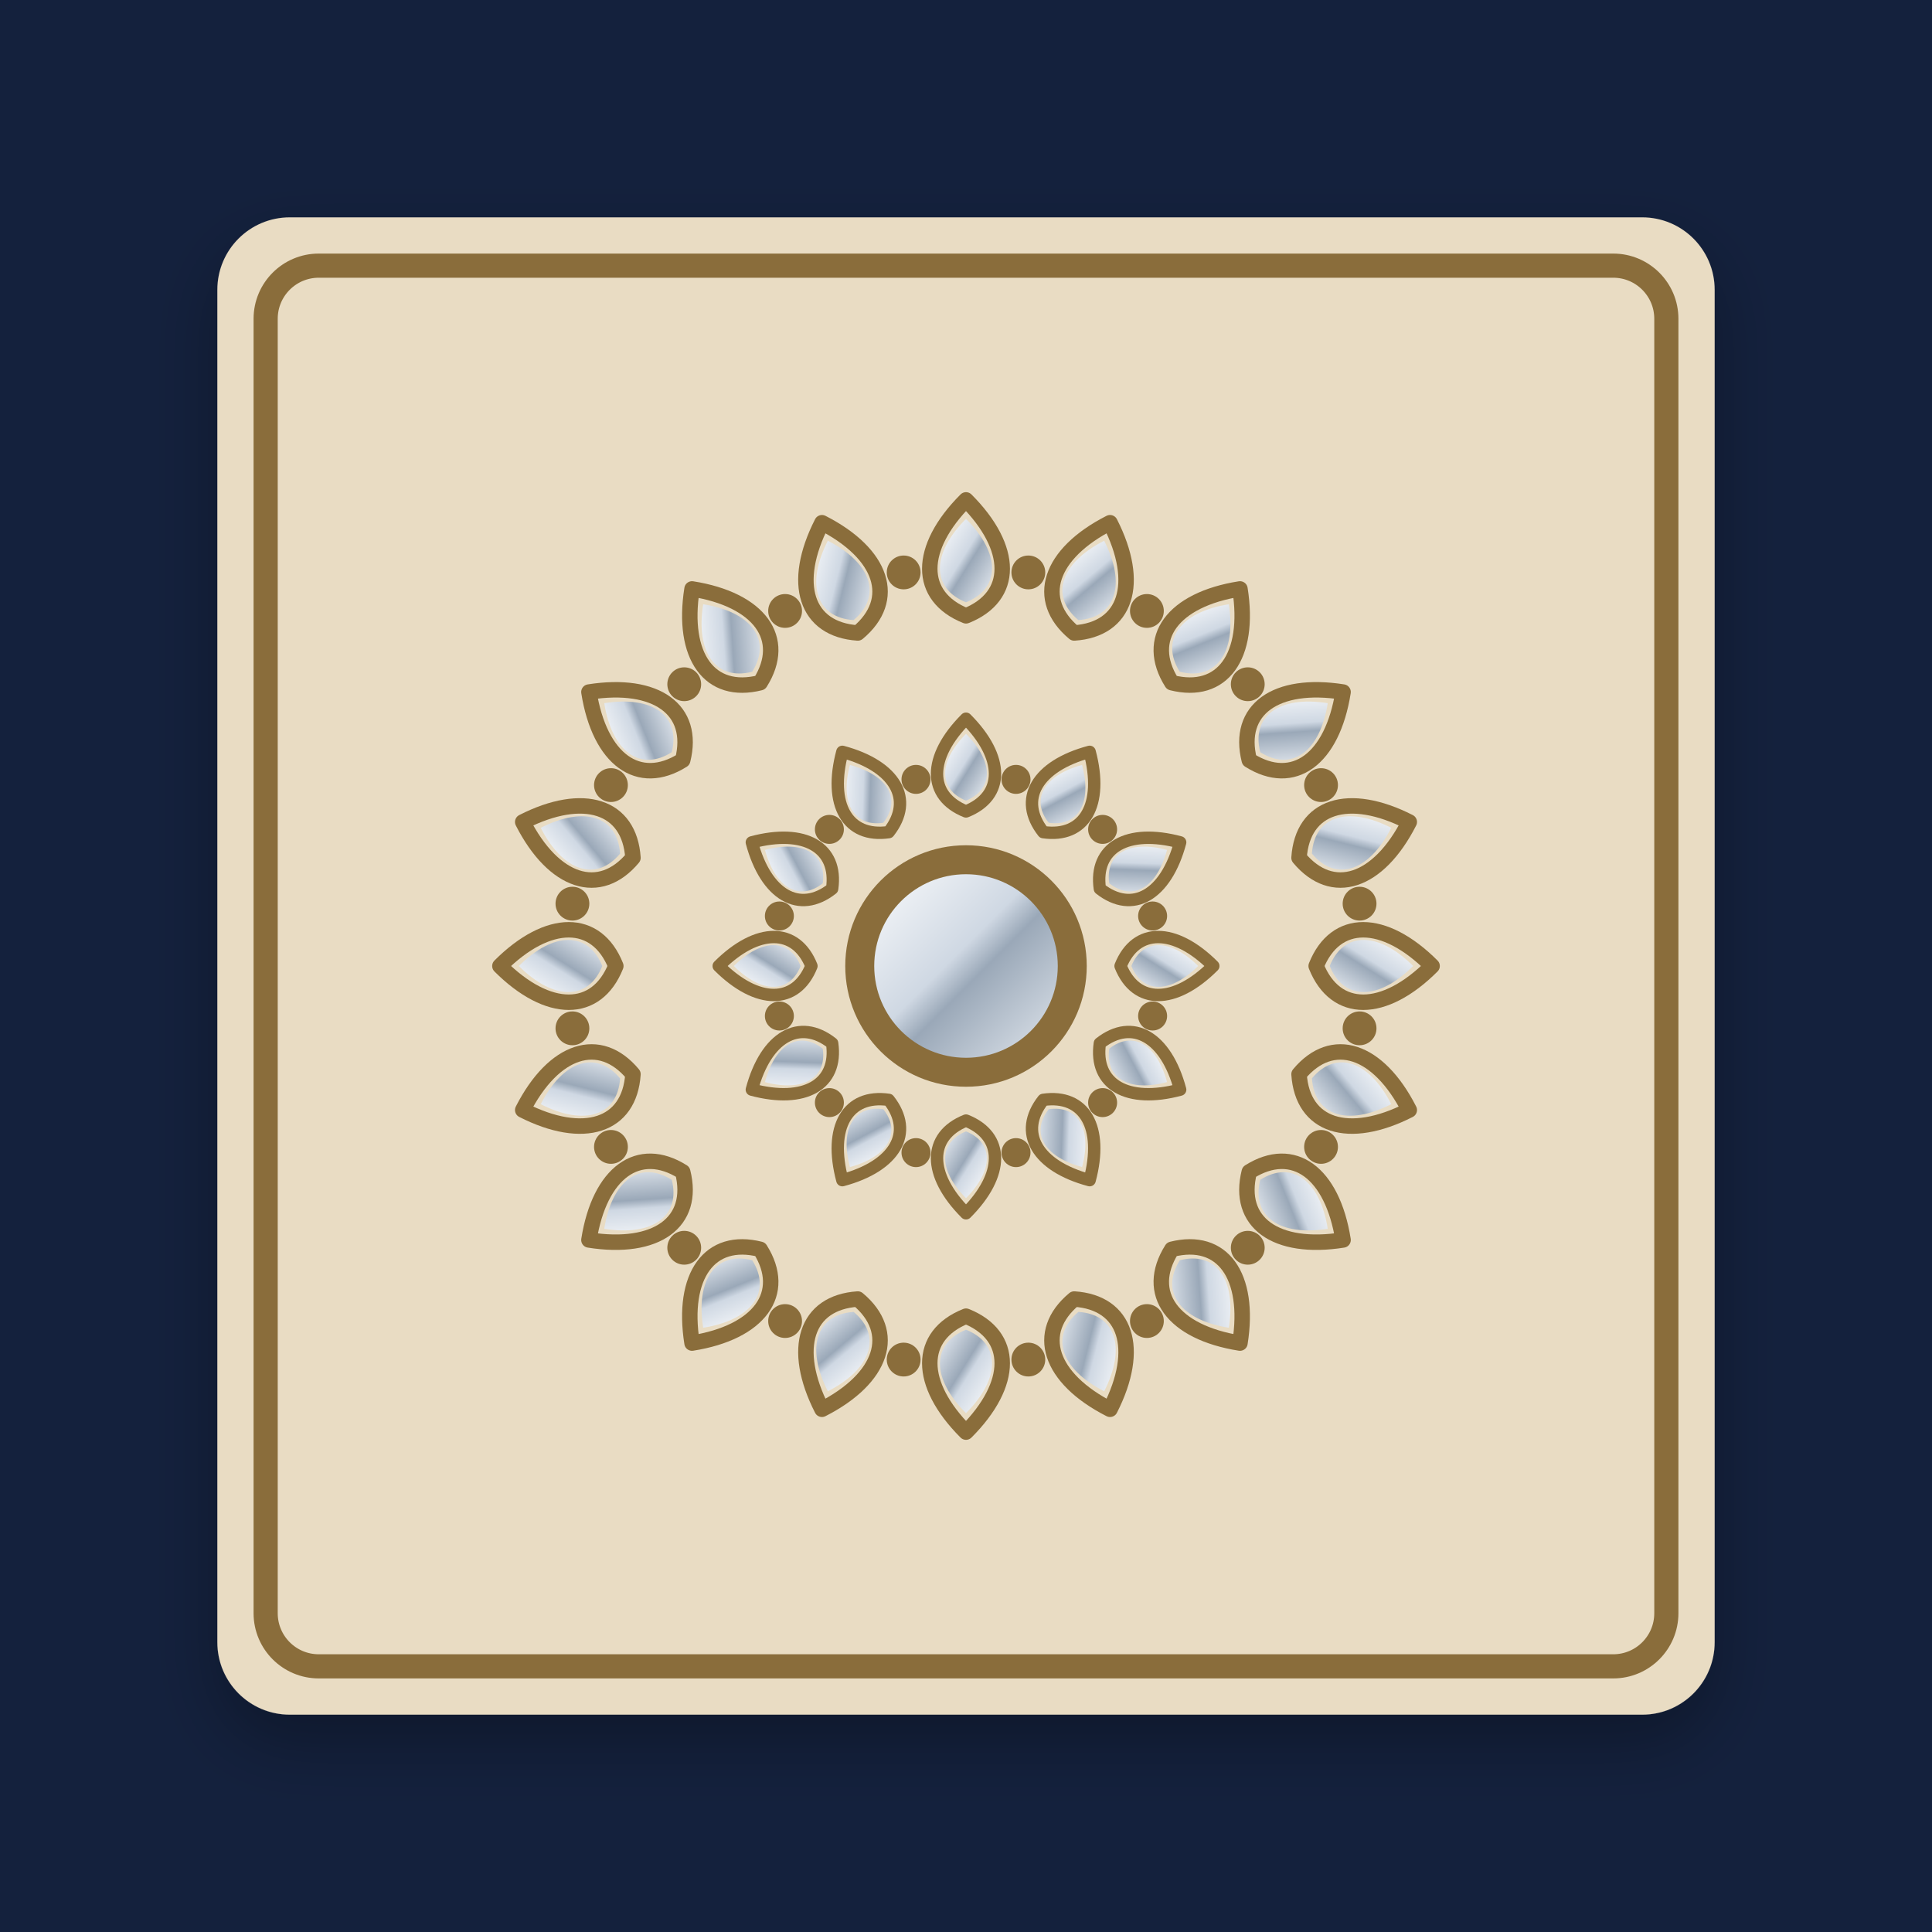
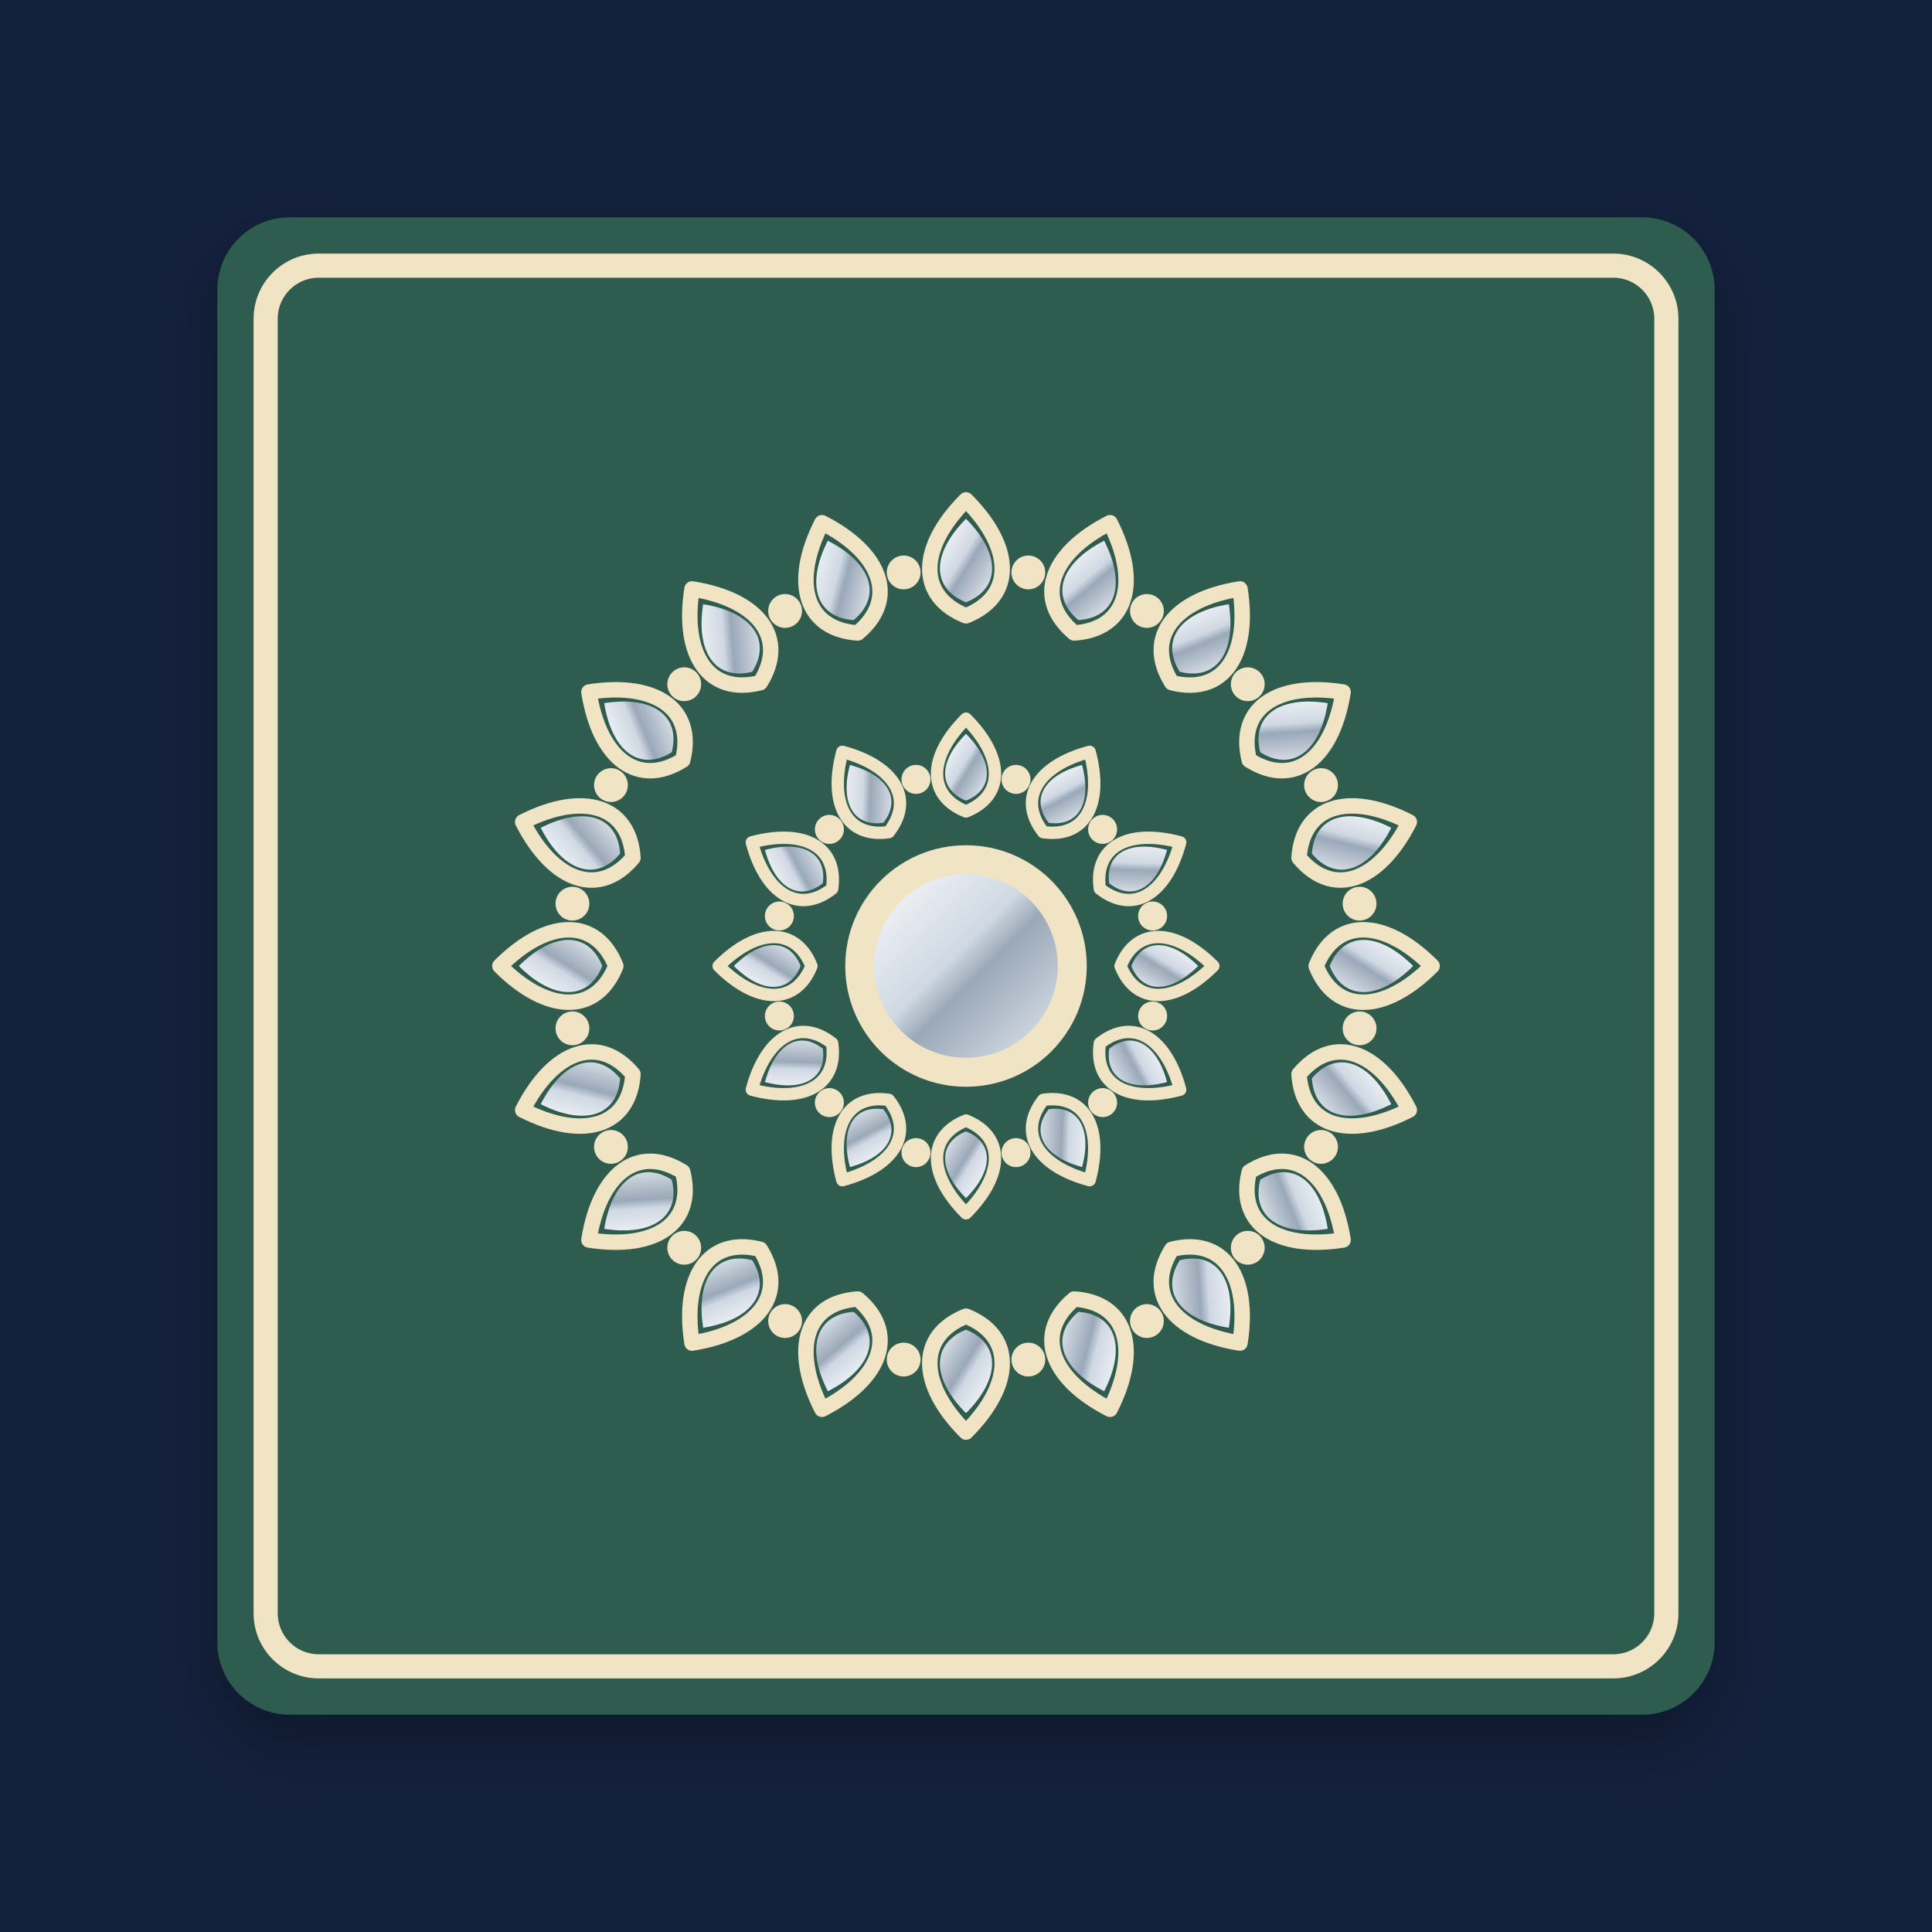
<svg xmlns="http://www.w3.org/2000/svg" viewBox="0 0 800 800" width="800" height="800">
  <defs>
    <linearGradient id="mirror" x1="0" y1="0" x2="1" y2="1">
      <stop offset="0" stop-color="#ffffff" />
      <stop offset="0.45" stop-color="#cfd8e3" />
      <stop offset="0.55" stop-color="#9aa8b8" />
      <stop offset="1" stop-color="#eef2f7" />
    </linearGradient>
    <filter id="shadow" x="-10%" y="-10%" width="120%" height="120%">
      <feDropShadow dx="0" dy="12" stdDeviation="14" flood-opacity="0.28" />
    </filter>
  </defs>
  <rect width="800" height="800" fill="#14213d" />
  <g filter="url(#shadow)">
-     <rect x="90" y="90" width="620" height="620" rx="30" fill="#e9dcc3" />
-     <rect x="110" y="110" width="580" height="580" rx="22" fill="none" stroke="#8a6d3b" stroke-width="10" />
+     <rect x="90" y="90" width="620" height="620" rx="30" fill="#2f5d50" />
+     <rect x="110" y="110" width="580" height="580" rx="22" fill="none" stroke="#f1e4c4" stroke-width="10" />
  </g>
  <g transform="translate(480,400) rotate(90)">
-     <path d="M0,-22.4 C16,-6.4 16,9.6 0,16 C-16,9.6 -16,-6.4 0,-22.4Z" fill="none" stroke="#8a6d3b" stroke-width="5.12" stroke-linejoin="round" />
+     <path d="M0,-22.4 C16,-6.4 16,9.6 0,16 C-16,9.6 -16,-6.4 0,-22.4Z" fill="none" stroke="#f1e4c4" stroke-width="5.12" stroke-linejoin="round" />
    <path d="M0,-22.4 C16,-6.4 16,9.6 0,16 C-16,9.6 -16,-6.4 0,-22.4Z" fill="url(#mirror)" transform="scale(0.72)" />
  </g>
-   <circle cx="477.274" cy="420.706" r="6" fill="#8a6d3b" />
+   <circle cx="477.274" cy="420.706" r="6" fill="#f1e4c4" />
  <g transform="translate(469.282,440) rotate(120)">
-     <path d="M0,-22.4 C16,-6.4 16,9.6 0,16 C-16,9.6 -16,-6.4 0,-22.4Z" fill="none" stroke="#8a6d3b" stroke-width="5.12" stroke-linejoin="round" />
+     <path d="M0,-22.4 C16,-6.4 16,9.6 0,16 C-16,9.6 -16,-6.4 0,-22.4Z" fill="none" stroke="#f1e4c4" stroke-width="5.12" stroke-linejoin="round" />
    <path d="M0,-22.4 C16,-6.4 16,9.6 0,16 C-16,9.6 -16,-6.4 0,-22.4Z" fill="url(#mirror)" transform="scale(0.72)" />
  </g>
-   <circle cx="456.569" cy="456.569" r="6" fill="#8a6d3b" />
+   <circle cx="456.569" cy="456.569" r="6" fill="#f1e4c4" />
  <g transform="translate(440,469.282) rotate(150)">
-     <path d="M0,-22.4 C16,-6.4 16,9.6 0,16 C-16,9.6 -16,-6.4 0,-22.4Z" fill="none" stroke="#8a6d3b" stroke-width="5.12" stroke-linejoin="round" />
+     <path d="M0,-22.4 C16,-6.4 16,9.6 0,16 C-16,9.6 -16,-6.4 0,-22.4Z" fill="none" stroke="#f1e4c4" stroke-width="5.12" stroke-linejoin="round" />
    <path d="M0,-22.4 C16,-6.4 16,9.6 0,16 C-16,9.6 -16,-6.4 0,-22.4Z" fill="url(#mirror)" transform="scale(0.72)" />
  </g>
-   <circle cx="420.706" cy="477.274" r="6" fill="#8a6d3b" />
+   <circle cx="420.706" cy="477.274" r="6" fill="#f1e4c4" />
  <g transform="translate(400,480) rotate(180)">
-     <path d="M0,-22.4 C16,-6.4 16,9.6 0,16 C-16,9.6 -16,-6.4 0,-22.4Z" fill="none" stroke="#8a6d3b" stroke-width="5.12" stroke-linejoin="round" />
+     <path d="M0,-22.4 C16,-6.4 16,9.6 0,16 C-16,9.6 -16,-6.4 0,-22.4Z" fill="none" stroke="#f1e4c4" stroke-width="5.12" stroke-linejoin="round" />
    <path d="M0,-22.4 C16,-6.4 16,9.6 0,16 C-16,9.6 -16,-6.4 0,-22.4Z" fill="url(#mirror)" transform="scale(0.72)" />
  </g>
-   <circle cx="379.294" cy="477.274" r="6" fill="#8a6d3b" />
+   <circle cx="379.294" cy="477.274" r="6" fill="#f1e4c4" />
  <g transform="translate(360,469.282) rotate(210)">
-     <path d="M0,-22.4 C16,-6.4 16,9.6 0,16 C-16,9.6 -16,-6.4 0,-22.4Z" fill="none" stroke="#8a6d3b" stroke-width="5.12" stroke-linejoin="round" />
+     <path d="M0,-22.4 C16,-6.4 16,9.6 0,16 C-16,9.6 -16,-6.4 0,-22.4Z" fill="none" stroke="#f1e4c4" stroke-width="5.12" stroke-linejoin="round" />
    <path d="M0,-22.4 C16,-6.4 16,9.6 0,16 C-16,9.6 -16,-6.4 0,-22.4Z" fill="url(#mirror)" transform="scale(0.72)" />
  </g>
-   <circle cx="343.431" cy="456.569" r="6" fill="#8a6d3b" />
+   <circle cx="343.431" cy="456.569" r="6" fill="#f1e4c4" />
  <g transform="translate(330.718,440) rotate(240)">
-     <path d="M0,-22.4 C16,-6.4 16,9.6 0,16 C-16,9.6 -16,-6.4 0,-22.4Z" fill="none" stroke="#8a6d3b" stroke-width="5.12" stroke-linejoin="round" />
+     <path d="M0,-22.4 C16,-6.4 16,9.6 0,16 C-16,9.6 -16,-6.4 0,-22.4Z" fill="none" stroke="#f1e4c4" stroke-width="5.12" stroke-linejoin="round" />
    <path d="M0,-22.4 C16,-6.4 16,9.6 0,16 C-16,9.6 -16,-6.4 0,-22.4Z" fill="url(#mirror)" transform="scale(0.72)" />
  </g>
-   <circle cx="322.726" cy="420.706" r="6" fill="#8a6d3b" />
+   <circle cx="322.726" cy="420.706" r="6" fill="#f1e4c4" />
  <g transform="translate(320,400) rotate(270)">
-     <path d="M0,-22.4 C16,-6.4 16,9.6 0,16 C-16,9.6 -16,-6.4 0,-22.4Z" fill="none" stroke="#8a6d3b" stroke-width="5.12" stroke-linejoin="round" />
+     <path d="M0,-22.4 C16,-6.4 16,9.6 0,16 C-16,9.6 -16,-6.4 0,-22.4Z" fill="none" stroke="#f1e4c4" stroke-width="5.12" stroke-linejoin="round" />
    <path d="M0,-22.4 C16,-6.4 16,9.6 0,16 C-16,9.6 -16,-6.4 0,-22.4Z" fill="url(#mirror)" transform="scale(0.72)" />
  </g>
-   <circle cx="322.726" cy="379.294" r="6" fill="#8a6d3b" />
+   <circle cx="322.726" cy="379.294" r="6" fill="#f1e4c4" />
  <g transform="translate(330.718,360) rotate(300)">
-     <path d="M0,-22.4 C16,-6.4 16,9.6 0,16 C-16,9.6 -16,-6.4 0,-22.4Z" fill="none" stroke="#8a6d3b" stroke-width="5.12" stroke-linejoin="round" />
+     <path d="M0,-22.4 C16,-6.4 16,9.6 0,16 C-16,9.6 -16,-6.4 0,-22.4Z" fill="none" stroke="#f1e4c4" stroke-width="5.12" stroke-linejoin="round" />
    <path d="M0,-22.4 C16,-6.4 16,9.6 0,16 C-16,9.6 -16,-6.4 0,-22.4Z" fill="url(#mirror)" transform="scale(0.72)" />
  </g>
-   <circle cx="343.431" cy="343.431" r="6" fill="#8a6d3b" />
+   <circle cx="343.431" cy="343.431" r="6" fill="#f1e4c4" />
  <g transform="translate(360,330.718) rotate(330)">
-     <path d="M0,-22.4 C16,-6.4 16,9.6 0,16 C-16,9.6 -16,-6.4 0,-22.4Z" fill="none" stroke="#8a6d3b" stroke-width="5.12" stroke-linejoin="round" />
+     <path d="M0,-22.4 C16,-6.4 16,9.6 0,16 C-16,9.6 -16,-6.4 0,-22.4Z" fill="none" stroke="#f1e4c4" stroke-width="5.12" stroke-linejoin="round" />
    <path d="M0,-22.4 C16,-6.4 16,9.6 0,16 C-16,9.6 -16,-6.4 0,-22.4Z" fill="url(#mirror)" transform="scale(0.72)" />
  </g>
-   <circle cx="379.294" cy="322.726" r="6" fill="#8a6d3b" />
+   <circle cx="379.294" cy="322.726" r="6" fill="#f1e4c4" />
  <g transform="translate(400,320) rotate(360)">
-     <path d="M0,-22.4 C16,-6.4 16,9.6 0,16 C-16,9.6 -16,-6.4 0,-22.4Z" fill="none" stroke="#8a6d3b" stroke-width="5.12" stroke-linejoin="round" />
+     <path d="M0,-22.4 C16,-6.4 16,9.6 0,16 C-16,9.6 -16,-6.4 0,-22.4Z" fill="none" stroke="#f1e4c4" stroke-width="5.12" stroke-linejoin="round" />
    <path d="M0,-22.4 C16,-6.4 16,9.6 0,16 C-16,9.6 -16,-6.4 0,-22.4Z" fill="url(#mirror)" transform="scale(0.72)" />
  </g>
-   <circle cx="420.706" cy="322.726" r="6" fill="#8a6d3b" />
+   <circle cx="420.706" cy="322.726" r="6" fill="#f1e4c4" />
  <g transform="translate(440,330.718) rotate(390)">
-     <path d="M0,-22.4 C16,-6.4 16,9.6 0,16 C-16,9.6 -16,-6.4 0,-22.4Z" fill="none" stroke="#8a6d3b" stroke-width="5.12" stroke-linejoin="round" />
+     <path d="M0,-22.4 C16,-6.4 16,9.6 0,16 C-16,9.6 -16,-6.4 0,-22.4Z" fill="none" stroke="#f1e4c4" stroke-width="5.12" stroke-linejoin="round" />
    <path d="M0,-22.4 C16,-6.4 16,9.6 0,16 C-16,9.6 -16,-6.4 0,-22.4Z" fill="url(#mirror)" transform="scale(0.72)" />
  </g>
-   <circle cx="456.569" cy="343.431" r="6" fill="#8a6d3b" />
+   <circle cx="456.569" cy="343.431" r="6" fill="#f1e4c4" />
  <g transform="translate(469.282,360) rotate(420)">
-     <path d="M0,-22.4 C16,-6.4 16,9.6 0,16 C-16,9.6 -16,-6.4 0,-22.4Z" fill="none" stroke="#8a6d3b" stroke-width="5.12" stroke-linejoin="round" />
+     <path d="M0,-22.4 C16,-6.4 16,9.6 0,16 C-16,9.6 -16,-6.4 0,-22.4Z" fill="none" stroke="#f1e4c4" stroke-width="5.12" stroke-linejoin="round" />
    <path d="M0,-22.4 C16,-6.4 16,9.6 0,16 C-16,9.6 -16,-6.4 0,-22.4Z" fill="url(#mirror)" transform="scale(0.72)" />
  </g>
-   <circle cx="477.274" cy="379.294" r="6" fill="#8a6d3b" />
+   <circle cx="477.274" cy="379.294" r="6" fill="#f1e4c4" />
  <g transform="translate(565,400) rotate(90)">
-     <path d="M0,-28 C20,-8 20,12 0,20 C-20,12 -20,-8 0,-28Z" fill="none" stroke="#8a6d3b" stroke-width="6.4" stroke-linejoin="round" />
+     <path d="M0,-28 C20,-8 20,12 0,20 C-20,12 -20,-8 0,-28Z" fill="none" stroke="#f1e4c4" stroke-width="6.4" stroke-linejoin="round" />
    <path d="M0,-28 C20,-8 20,12 0,20 C-20,12 -20,-8 0,-28Z" fill="url(#mirror)" transform="scale(0.72)" />
  </g>
-   <circle cx="562.969" cy="425.812" r="7" fill="#8a6d3b" />
+   <circle cx="562.969" cy="425.812" r="7" fill="#f1e4c4" />
  <g transform="translate(556.9243,450.9878) rotate(108)">
-     <path d="M0,-28 C20,-8 20,12 0,20 C-20,12 -20,-8 0,-28Z" fill="none" stroke="#8a6d3b" stroke-width="6.4" stroke-linejoin="round" />
+     <path d="M0,-28 C20,-8 20,12 0,20 C-20,12 -20,-8 0,-28Z" fill="none" stroke="#f1e4c4" stroke-width="6.4" stroke-linejoin="round" />
    <path d="M0,-28 C20,-8 20,12 0,20 C-20,12 -20,-8 0,-28Z" fill="url(#mirror)" transform="scale(0.72)" />
  </g>
-   <circle cx="547.016" cy="474.908" r="7" fill="#8a6d3b" />
+   <circle cx="547.016" cy="474.908" r="7" fill="#f1e4c4" />
  <g transform="translate(533.4878,496.9846) rotate(126)">
-     <path d="M0,-28 C20,-8 20,12 0,20 C-20,12 -20,-8 0,-28Z" fill="none" stroke="#8a6d3b" stroke-width="6.4" stroke-linejoin="round" />
+     <path d="M0,-28 C20,-8 20,12 0,20 C-20,12 -20,-8 0,-28Z" fill="none" stroke="#f1e4c4" stroke-width="6.4" stroke-linejoin="round" />
    <path d="M0,-28 C20,-8 20,12 0,20 C-20,12 -20,-8 0,-28Z" fill="url(#mirror)" transform="scale(0.72)" />
  </g>
-   <circle cx="516.673" cy="516.673" r="7" fill="#8a6d3b" />
+   <circle cx="516.673" cy="516.673" r="7" fill="#f1e4c4" />
  <g transform="translate(496.9846,533.4878) rotate(144)">
-     <path d="M0,-28 C20,-8 20,12 0,20 C-20,12 -20,-8 0,-28Z" fill="none" stroke="#8a6d3b" stroke-width="6.4" stroke-linejoin="round" />
+     <path d="M0,-28 C20,-8 20,12 0,20 C-20,12 -20,-8 0,-28Z" fill="none" stroke="#f1e4c4" stroke-width="6.4" stroke-linejoin="round" />
    <path d="M0,-28 C20,-8 20,12 0,20 C-20,12 -20,-8 0,-28Z" fill="url(#mirror)" transform="scale(0.72)" />
  </g>
-   <circle cx="474.908" cy="547.016" r="7" fill="#8a6d3b" />
+   <circle cx="474.908" cy="547.016" r="7" fill="#f1e4c4" />
  <g transform="translate(450.9878,556.9243) rotate(162)">
-     <path d="M0,-28 C20,-8 20,12 0,20 C-20,12 -20,-8 0,-28Z" fill="none" stroke="#8a6d3b" stroke-width="6.4" stroke-linejoin="round" />
+     <path d="M0,-28 C20,-8 20,12 0,20 C-20,12 -20,-8 0,-28Z" fill="none" stroke="#f1e4c4" stroke-width="6.4" stroke-linejoin="round" />
    <path d="M0,-28 C20,-8 20,12 0,20 C-20,12 -20,-8 0,-28Z" fill="url(#mirror)" transform="scale(0.72)" />
  </g>
-   <circle cx="425.812" cy="562.969" r="7" fill="#8a6d3b" />
+   <circle cx="425.812" cy="562.969" r="7" fill="#f1e4c4" />
  <g transform="translate(400,565) rotate(180)">
-     <path d="M0,-28 C20,-8 20,12 0,20 C-20,12 -20,-8 0,-28Z" fill="none" stroke="#8a6d3b" stroke-width="6.4" stroke-linejoin="round" />
+     <path d="M0,-28 C20,-8 20,12 0,20 C-20,12 -20,-8 0,-28Z" fill="none" stroke="#f1e4c4" stroke-width="6.4" stroke-linejoin="round" />
    <path d="M0,-28 C20,-8 20,12 0,20 C-20,12 -20,-8 0,-28Z" fill="url(#mirror)" transform="scale(0.72)" />
  </g>
-   <circle cx="374.188" cy="562.969" r="7" fill="#8a6d3b" />
+   <circle cx="374.188" cy="562.969" r="7" fill="#f1e4c4" />
  <g transform="translate(349.0122,556.9243) rotate(198)">
-     <path d="M0,-28 C20,-8 20,12 0,20 C-20,12 -20,-8 0,-28Z" fill="none" stroke="#8a6d3b" stroke-width="6.4" stroke-linejoin="round" />
+     <path d="M0,-28 C20,-8 20,12 0,20 C-20,12 -20,-8 0,-28Z" fill="none" stroke="#f1e4c4" stroke-width="6.4" stroke-linejoin="round" />
    <path d="M0,-28 C20,-8 20,12 0,20 C-20,12 -20,-8 0,-28Z" fill="url(#mirror)" transform="scale(0.72)" />
  </g>
-   <circle cx="325.092" cy="547.016" r="7" fill="#8a6d3b" />
+   <circle cx="325.092" cy="547.016" r="7" fill="#f1e4c4" />
  <g transform="translate(303.0154,533.4878) rotate(216)">
-     <path d="M0,-28 C20,-8 20,12 0,20 C-20,12 -20,-8 0,-28Z" fill="none" stroke="#8a6d3b" stroke-width="6.4" stroke-linejoin="round" />
+     <path d="M0,-28 C20,-8 20,12 0,20 C-20,12 -20,-8 0,-28Z" fill="none" stroke="#f1e4c4" stroke-width="6.4" stroke-linejoin="round" />
    <path d="M0,-28 C20,-8 20,12 0,20 C-20,12 -20,-8 0,-28Z" fill="url(#mirror)" transform="scale(0.72)" />
  </g>
-   <circle cx="283.327" cy="516.673" r="7" fill="#8a6d3b" />
+   <circle cx="283.327" cy="516.673" r="7" fill="#f1e4c4" />
  <g transform="translate(266.5122,496.9846) rotate(234)">
-     <path d="M0,-28 C20,-8 20,12 0,20 C-20,12 -20,-8 0,-28Z" fill="none" stroke="#8a6d3b" stroke-width="6.4" stroke-linejoin="round" />
+     <path d="M0,-28 C20,-8 20,12 0,20 C-20,12 -20,-8 0,-28Z" fill="none" stroke="#f1e4c4" stroke-width="6.4" stroke-linejoin="round" />
    <path d="M0,-28 C20,-8 20,12 0,20 C-20,12 -20,-8 0,-28Z" fill="url(#mirror)" transform="scale(0.72)" />
  </g>
-   <circle cx="252.984" cy="474.908" r="7" fill="#8a6d3b" />
+   <circle cx="252.984" cy="474.908" r="7" fill="#f1e4c4" />
  <g transform="translate(243.0757,450.9878) rotate(252)">
-     <path d="M0,-28 C20,-8 20,12 0,20 C-20,12 -20,-8 0,-28Z" fill="none" stroke="#8a6d3b" stroke-width="6.4" stroke-linejoin="round" />
+     <path d="M0,-28 C20,-8 20,12 0,20 C-20,12 -20,-8 0,-28Z" fill="none" stroke="#f1e4c4" stroke-width="6.4" stroke-linejoin="round" />
    <path d="M0,-28 C20,-8 20,12 0,20 C-20,12 -20,-8 0,-28Z" fill="url(#mirror)" transform="scale(0.72)" />
  </g>
-   <circle cx="237.031" cy="425.812" r="7" fill="#8a6d3b" />
+   <circle cx="237.031" cy="425.812" r="7" fill="#f1e4c4" />
  <g transform="translate(235,400) rotate(270)">
-     <path d="M0,-28 C20,-8 20,12 0,20 C-20,12 -20,-8 0,-28Z" fill="none" stroke="#8a6d3b" stroke-width="6.4" stroke-linejoin="round" />
+     <path d="M0,-28 C20,-8 20,12 0,20 C-20,12 -20,-8 0,-28Z" fill="none" stroke="#f1e4c4" stroke-width="6.4" stroke-linejoin="round" />
    <path d="M0,-28 C20,-8 20,12 0,20 C-20,12 -20,-8 0,-28Z" fill="url(#mirror)" transform="scale(0.72)" />
  </g>
-   <circle cx="237.031" cy="374.188" r="7" fill="#8a6d3b" />
+   <circle cx="237.031" cy="374.188" r="7" fill="#f1e4c4" />
  <g transform="translate(243.0757,349.0122) rotate(288)">
-     <path d="M0,-28 C20,-8 20,12 0,20 C-20,12 -20,-8 0,-28Z" fill="none" stroke="#8a6d3b" stroke-width="6.4" stroke-linejoin="round" />
+     <path d="M0,-28 C20,-8 20,12 0,20 C-20,12 -20,-8 0,-28Z" fill="none" stroke="#f1e4c4" stroke-width="6.4" stroke-linejoin="round" />
    <path d="M0,-28 C20,-8 20,12 0,20 C-20,12 -20,-8 0,-28Z" fill="url(#mirror)" transform="scale(0.72)" />
  </g>
-   <circle cx="252.984" cy="325.092" r="7" fill="#8a6d3b" />
+   <circle cx="252.984" cy="325.092" r="7" fill="#f1e4c4" />
  <g transform="translate(266.5122,303.0154) rotate(306)">
-     <path d="M0,-28 C20,-8 20,12 0,20 C-20,12 -20,-8 0,-28Z" fill="none" stroke="#8a6d3b" stroke-width="6.4" stroke-linejoin="round" />
+     <path d="M0,-28 C20,-8 20,12 0,20 C-20,12 -20,-8 0,-28Z" fill="none" stroke="#f1e4c4" stroke-width="6.4" stroke-linejoin="round" />
    <path d="M0,-28 C20,-8 20,12 0,20 C-20,12 -20,-8 0,-28Z" fill="url(#mirror)" transform="scale(0.72)" />
  </g>
-   <circle cx="283.327" cy="283.327" r="7" fill="#8a6d3b" />
+   <circle cx="283.327" cy="283.327" r="7" fill="#f1e4c4" />
  <g transform="translate(303.0154,266.5122) rotate(324)">
-     <path d="M0,-28 C20,-8 20,12 0,20 C-20,12 -20,-8 0,-28Z" fill="none" stroke="#8a6d3b" stroke-width="6.4" stroke-linejoin="round" />
+     <path d="M0,-28 C20,-8 20,12 0,20 C-20,12 -20,-8 0,-28Z" fill="none" stroke="#f1e4c4" stroke-width="6.4" stroke-linejoin="round" />
    <path d="M0,-28 C20,-8 20,12 0,20 C-20,12 -20,-8 0,-28Z" fill="url(#mirror)" transform="scale(0.72)" />
  </g>
-   <circle cx="325.092" cy="252.984" r="7" fill="#8a6d3b" />
+   <circle cx="325.092" cy="252.984" r="7" fill="#f1e4c4" />
  <g transform="translate(349.0122,243.0757) rotate(342)">
-     <path d="M0,-28 C20,-8 20,12 0,20 C-20,12 -20,-8 0,-28Z" fill="none" stroke="#8a6d3b" stroke-width="6.4" stroke-linejoin="round" />
+     <path d="M0,-28 C20,-8 20,12 0,20 C-20,12 -20,-8 0,-28Z" fill="none" stroke="#f1e4c4" stroke-width="6.4" stroke-linejoin="round" />
    <path d="M0,-28 C20,-8 20,12 0,20 C-20,12 -20,-8 0,-28Z" fill="url(#mirror)" transform="scale(0.72)" />
  </g>
-   <circle cx="374.188" cy="237.031" r="7" fill="#8a6d3b" />
+   <circle cx="374.188" cy="237.031" r="7" fill="#f1e4c4" />
  <g transform="translate(400,235) rotate(360)">
-     <path d="M0,-28 C20,-8 20,12 0,20 C-20,12 -20,-8 0,-28Z" fill="none" stroke="#8a6d3b" stroke-width="6.4" stroke-linejoin="round" />
+     <path d="M0,-28 C20,-8 20,12 0,20 C-20,12 -20,-8 0,-28Z" fill="none" stroke="#f1e4c4" stroke-width="6.4" stroke-linejoin="round" />
    <path d="M0,-28 C20,-8 20,12 0,20 C-20,12 -20,-8 0,-28Z" fill="url(#mirror)" transform="scale(0.72)" />
  </g>
-   <circle cx="425.812" cy="237.031" r="7" fill="#8a6d3b" />
+   <circle cx="425.812" cy="237.031" r="7" fill="#f1e4c4" />
  <g transform="translate(450.9878,243.0757) rotate(378)">
-     <path d="M0,-28 C20,-8 20,12 0,20 C-20,12 -20,-8 0,-28Z" fill="none" stroke="#8a6d3b" stroke-width="6.4" stroke-linejoin="round" />
+     <path d="M0,-28 C20,-8 20,12 0,20 C-20,12 -20,-8 0,-28Z" fill="none" stroke="#f1e4c4" stroke-width="6.4" stroke-linejoin="round" />
    <path d="M0,-28 C20,-8 20,12 0,20 C-20,12 -20,-8 0,-28Z" fill="url(#mirror)" transform="scale(0.72)" />
  </g>
-   <circle cx="474.908" cy="252.984" r="7" fill="#8a6d3b" />
+   <circle cx="474.908" cy="252.984" r="7" fill="#f1e4c4" />
  <g transform="translate(496.9846,266.5122) rotate(396)">
-     <path d="M0,-28 C20,-8 20,12 0,20 C-20,12 -20,-8 0,-28Z" fill="none" stroke="#8a6d3b" stroke-width="6.4" stroke-linejoin="round" />
+     <path d="M0,-28 C20,-8 20,12 0,20 C-20,12 -20,-8 0,-28Z" fill="none" stroke="#f1e4c4" stroke-width="6.4" stroke-linejoin="round" />
    <path d="M0,-28 C20,-8 20,12 0,20 C-20,12 -20,-8 0,-28Z" fill="url(#mirror)" transform="scale(0.72)" />
  </g>
-   <circle cx="516.673" cy="283.327" r="7" fill="#8a6d3b" />
+   <circle cx="516.673" cy="283.327" r="7" fill="#f1e4c4" />
  <g transform="translate(533.4878,303.0154) rotate(414)">
-     <path d="M0,-28 C20,-8 20,12 0,20 C-20,12 -20,-8 0,-28Z" fill="none" stroke="#8a6d3b" stroke-width="6.4" stroke-linejoin="round" />
+     <path d="M0,-28 C20,-8 20,12 0,20 C-20,12 -20,-8 0,-28Z" fill="none" stroke="#f1e4c4" stroke-width="6.4" stroke-linejoin="round" />
    <path d="M0,-28 C20,-8 20,12 0,20 C-20,12 -20,-8 0,-28Z" fill="url(#mirror)" transform="scale(0.72)" />
  </g>
-   <circle cx="547.016" cy="325.092" r="7" fill="#8a6d3b" />
+   <circle cx="547.016" cy="325.092" r="7" fill="#f1e4c4" />
  <g transform="translate(556.9243,349.0122) rotate(432)">
-     <path d="M0,-28 C20,-8 20,12 0,20 C-20,12 -20,-8 0,-28Z" fill="none" stroke="#8a6d3b" stroke-width="6.4" stroke-linejoin="round" />
+     <path d="M0,-28 C20,-8 20,12 0,20 C-20,12 -20,-8 0,-28Z" fill="none" stroke="#f1e4c4" stroke-width="6.4" stroke-linejoin="round" />
    <path d="M0,-28 C20,-8 20,12 0,20 C-20,12 -20,-8 0,-28Z" fill="url(#mirror)" transform="scale(0.72)" />
  </g>
-   <circle cx="562.969" cy="374.188" r="7" fill="#8a6d3b" />
-   <circle cx="400" cy="400" r="44" fill="url(#mirror)" stroke="#8a6d3b" stroke-width="12" />
+   <circle cx="562.969" cy="374.188" r="7" fill="#f1e4c4" />
+   <circle cx="400" cy="400" r="44" fill="url(#mirror)" stroke="#f1e4c4" stroke-width="12" />
</svg>
